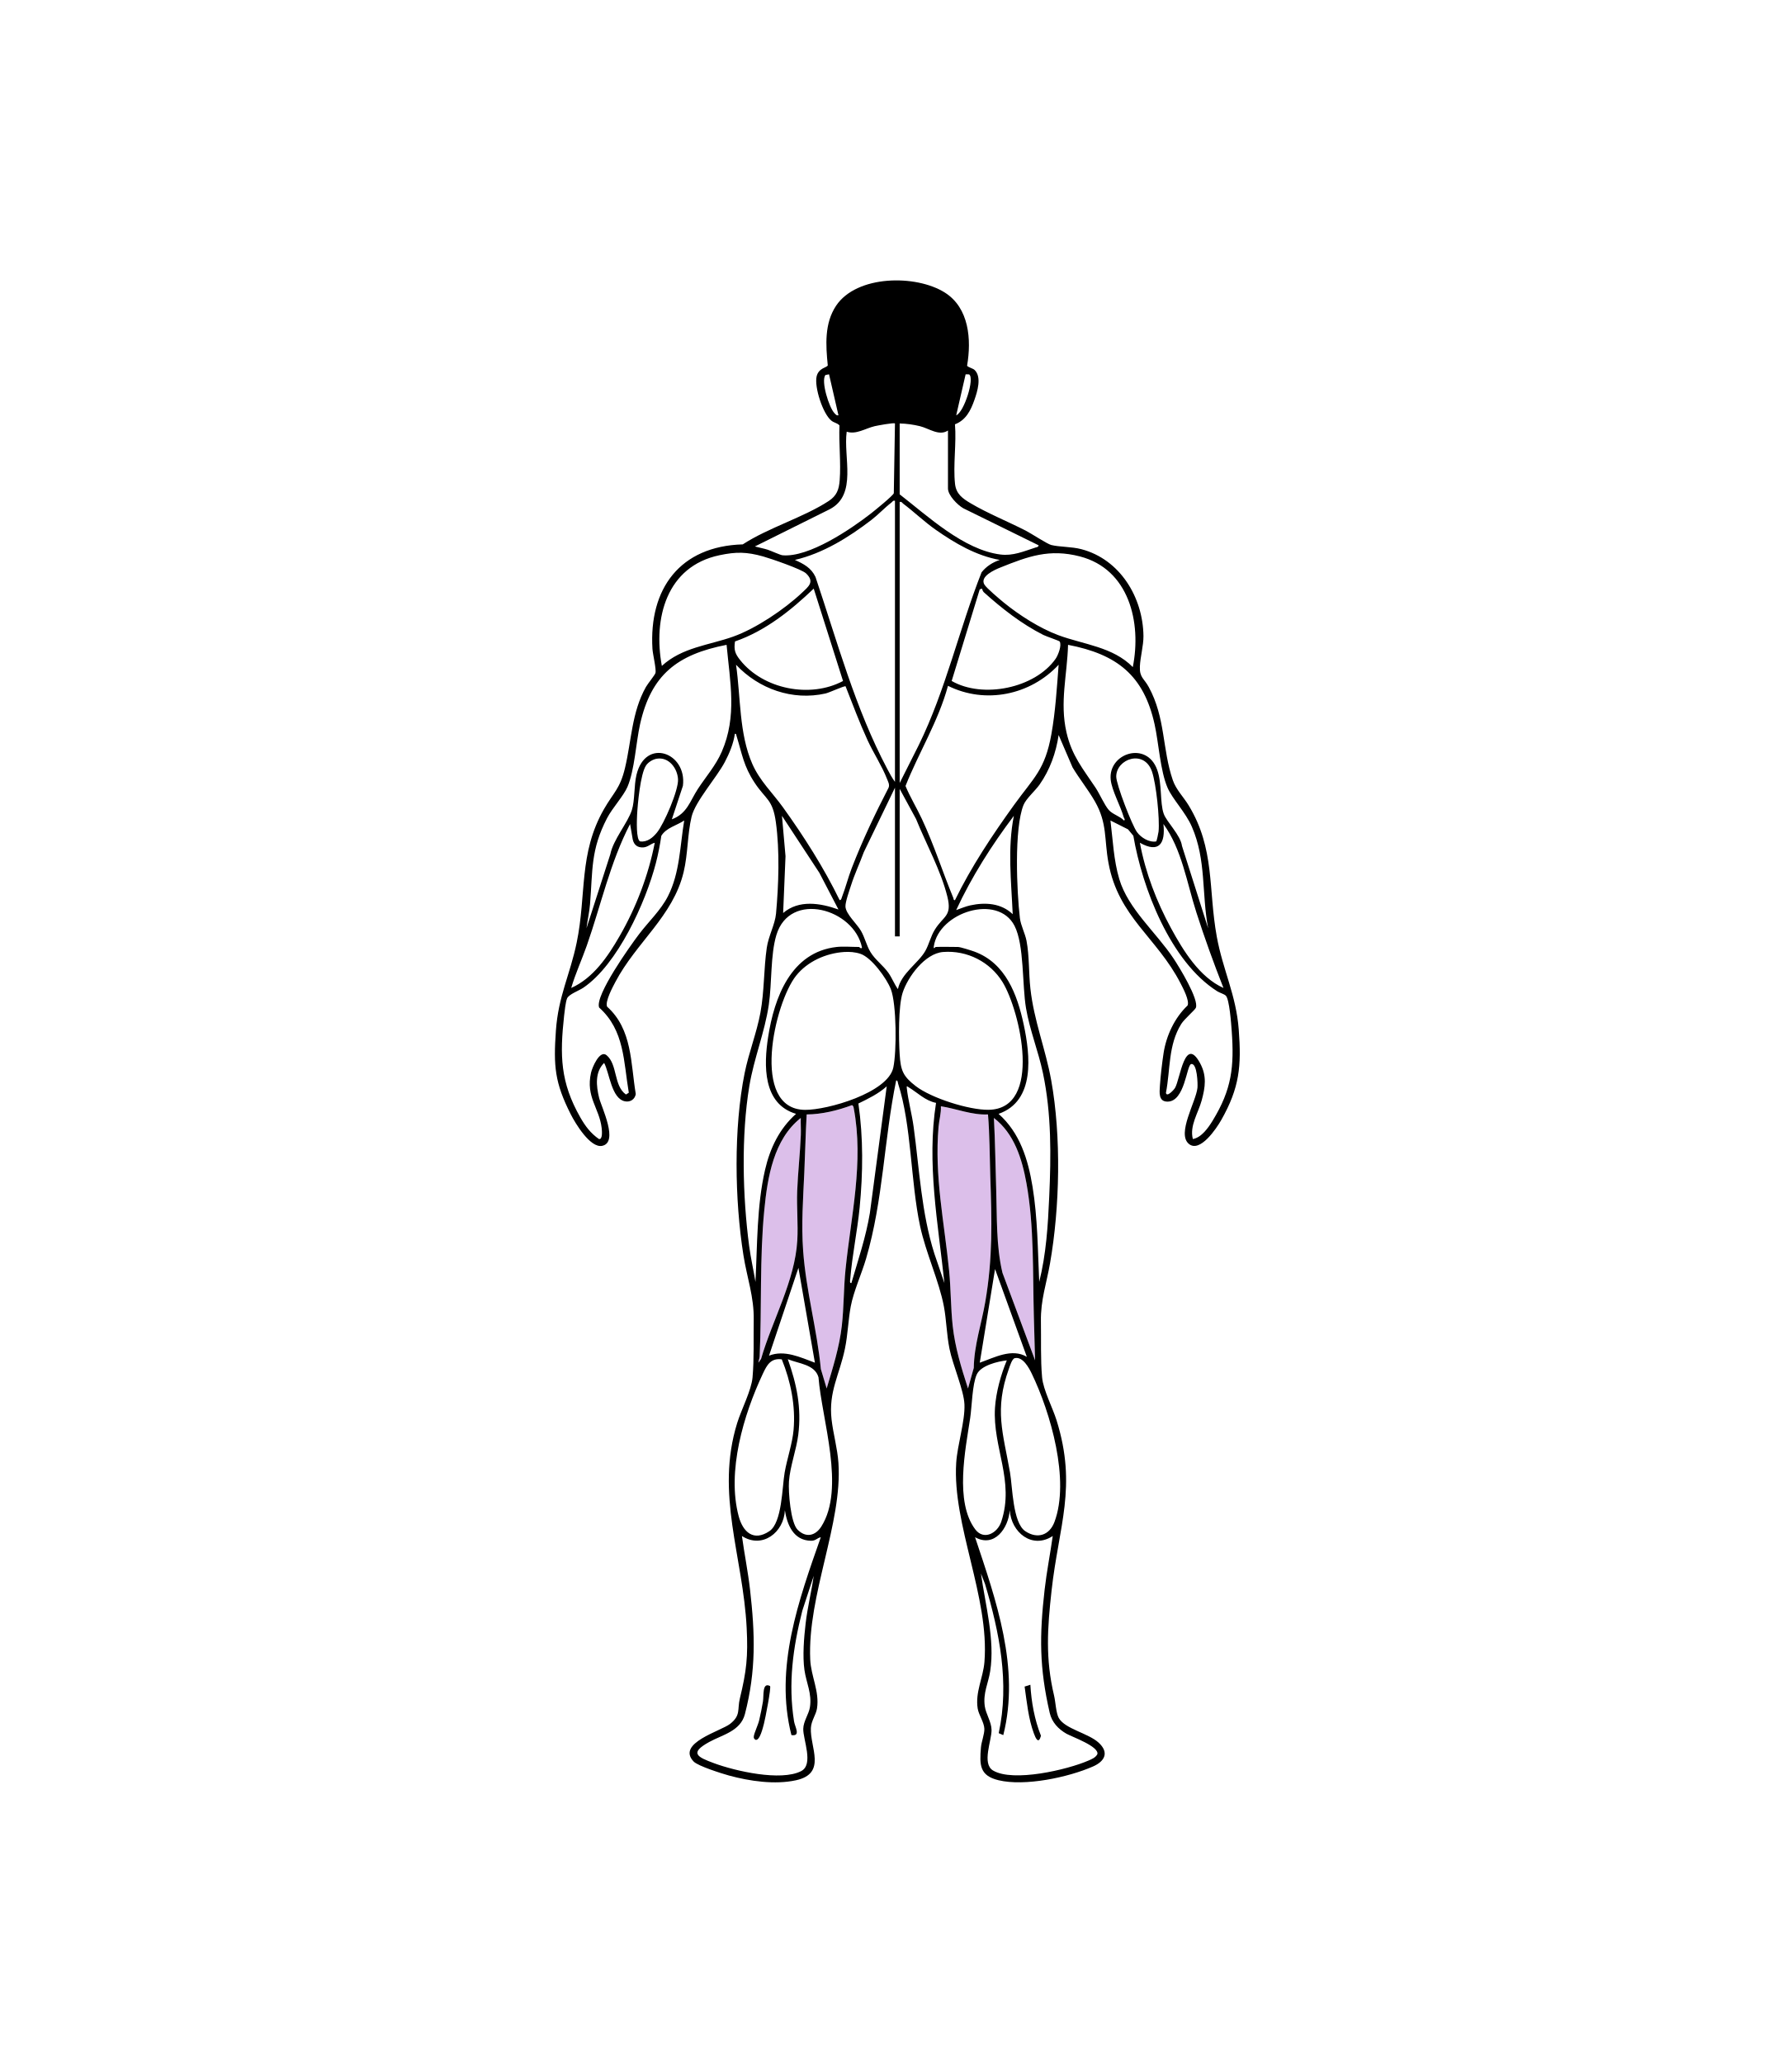
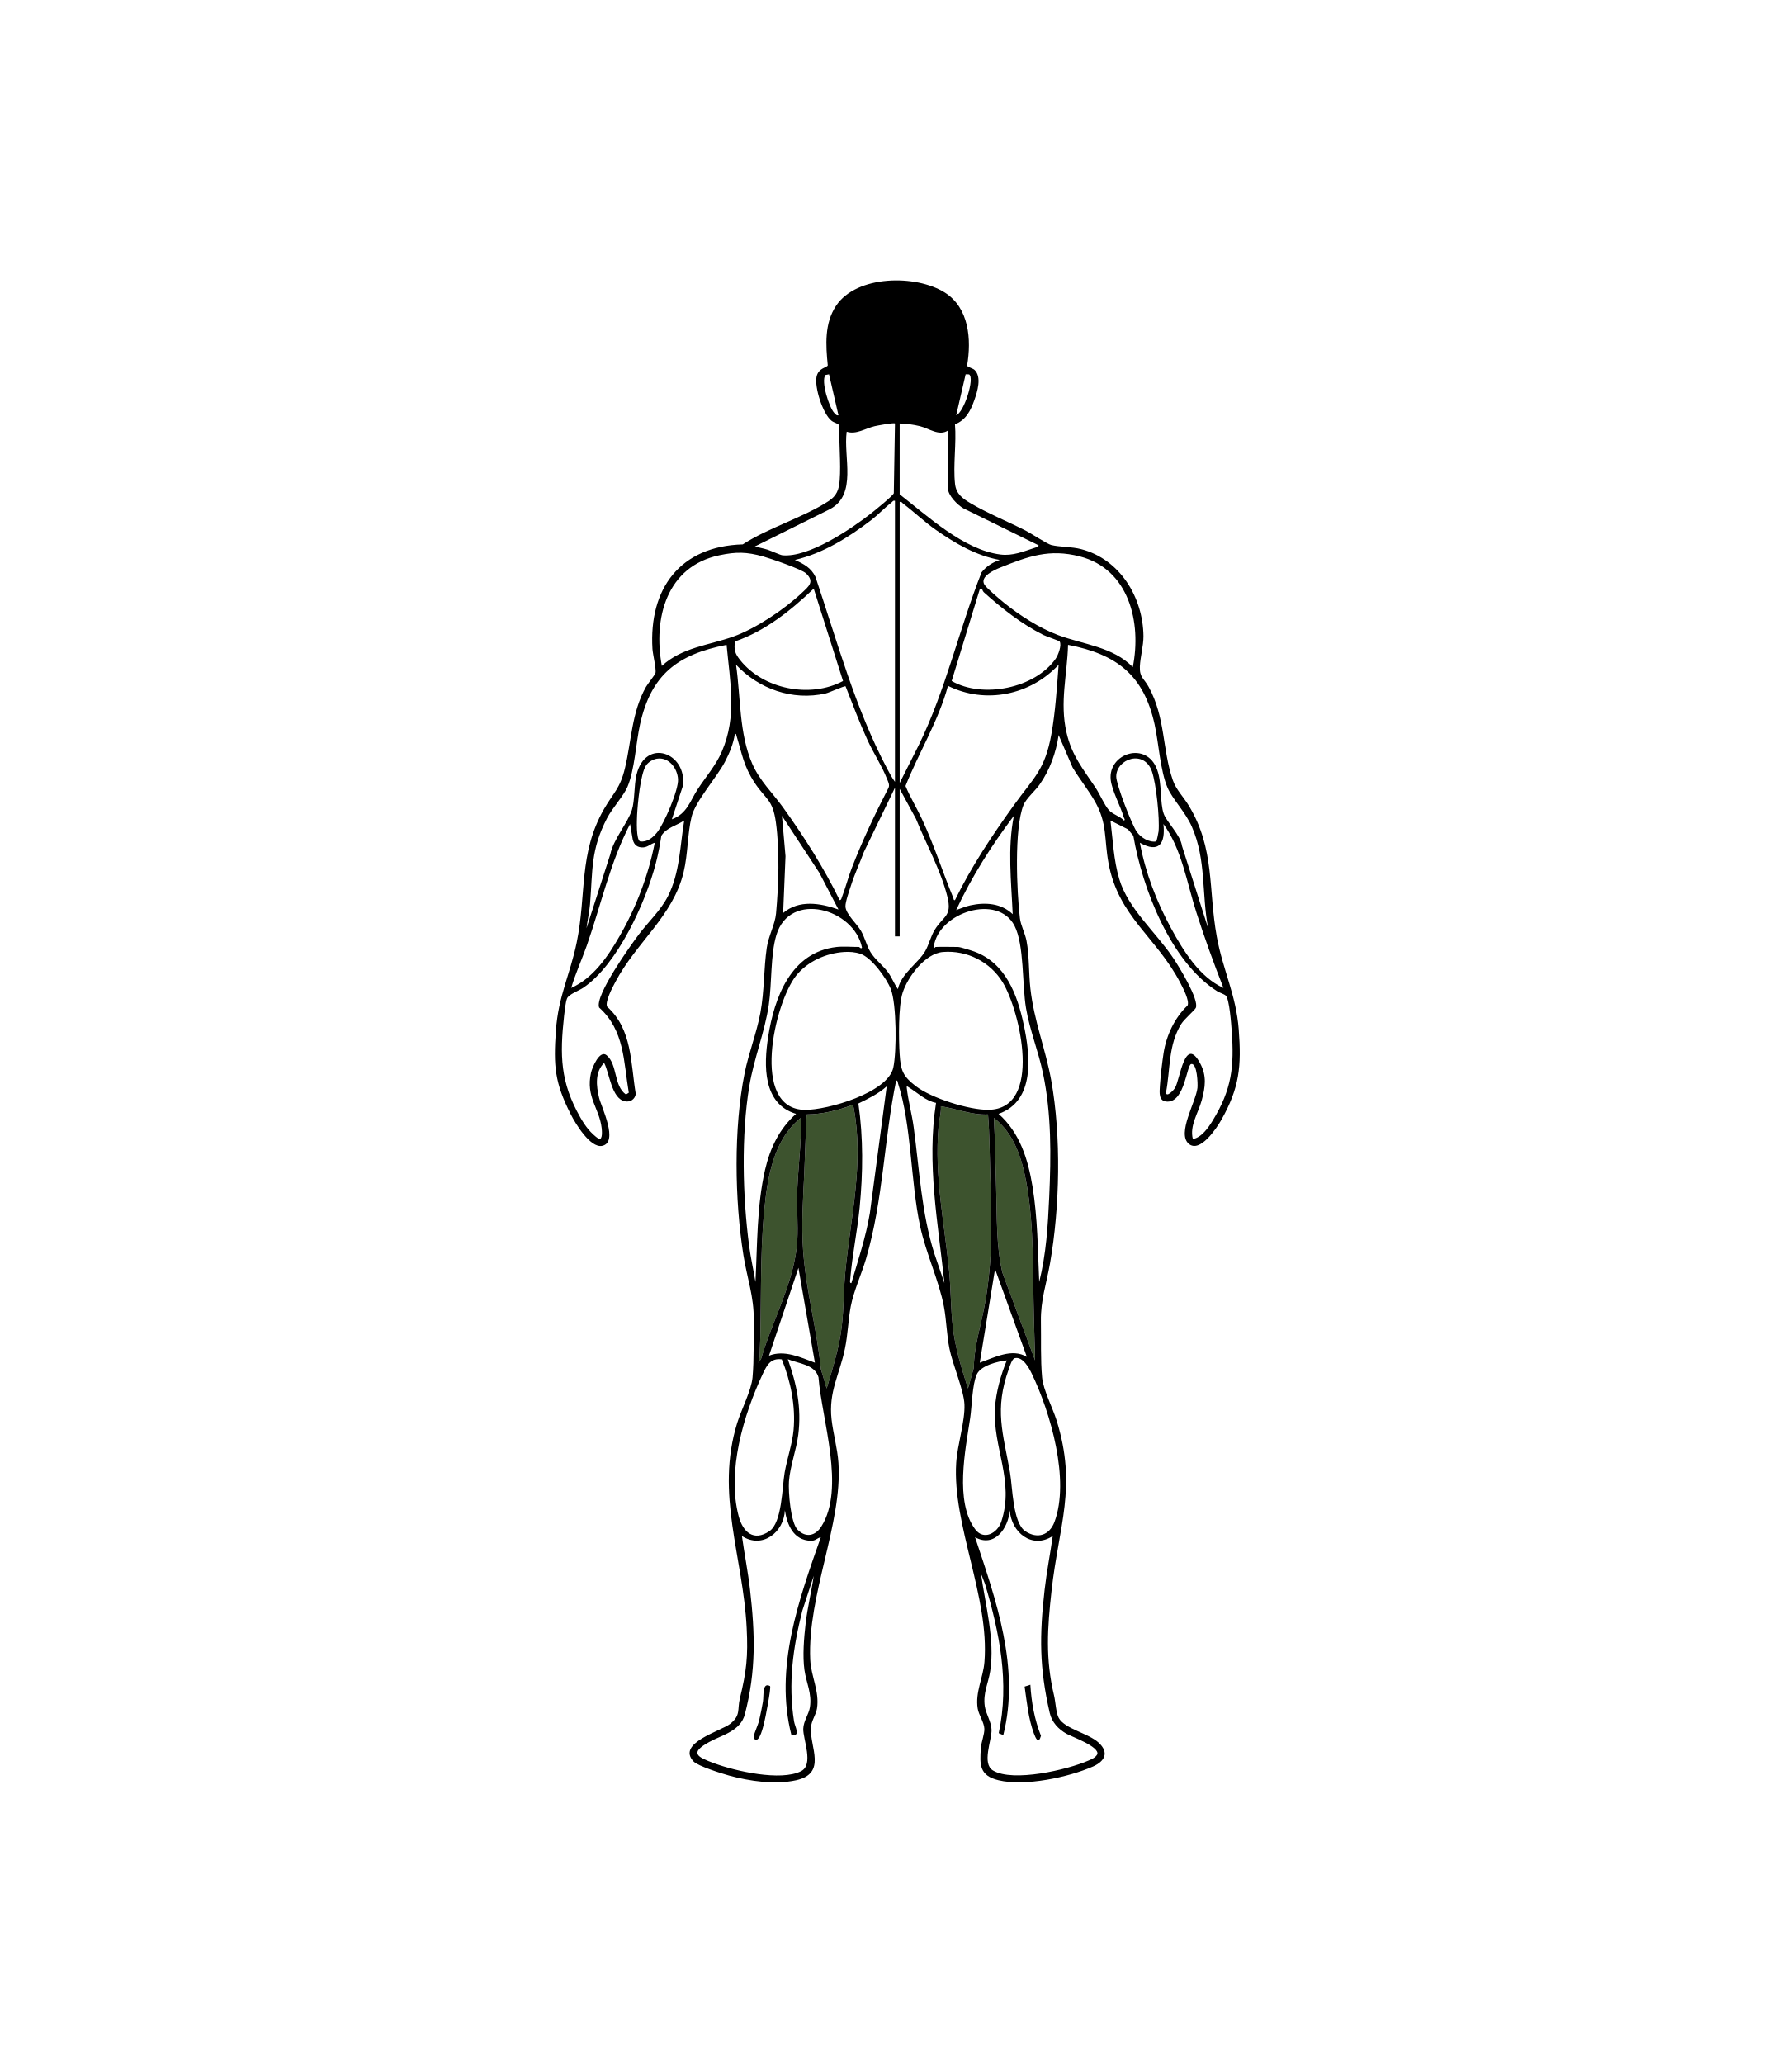
<svg xmlns="http://www.w3.org/2000/svg" width="620" height="714" viewBox="0 0 620 714" fill="none">
-   <path d="M358.141 470.59L346.851 440.3C344.611 430.84 345.001 420.92 344.681 411.26C344.411 403.09 344.341 394.93 343.891 386.74C350.961 392.14 353.651 400.96 355.161 409.35C357.861 424.32 357.301 440.24 357.721 455.42L358.141 470.59Z" fill="#DCBFEA" />
-   <path d="M340.9 450.42C339.59 458 337.04 465.41 336.93 473.21L334.93 480.32C332.65 473.27 330.43 466.06 329.63 458.64C328.95 452.35 329.02 445.92 328.4 439.61C326.73 422.76 323.26 406.96 324.74 389.78C324.94 387.44 325.68 385.07 325.55 382.69C330.98 383.54 336.27 385.78 341.85 385.52C342.44 392.58 342.41 399.71 342.64 406.81C343.15 422.15 343.55 435.09 340.9 450.42Z" fill="#DCBFEA" />
-   <path d="M292.55 439.2C291.9 445.64 292 452.17 291.28 458.59C290.44 466.05 288.15 473.18 286.03 480.32L284.02 473.61C282.68 459.75 278.91 446.72 277.89 432.71C277.22 423.54 277.88 414.68 278.29 405.57C278.59 398.89 278.73 392.2 279.11 385.52C284.39 385.48 289.86 384.14 294.8 382.3C295.23 382.57 295.3 382.83 295.39 383.3C298.95 402.01 294.43 420.68 292.55 439.2Z" fill="#DCBFEA" />
-   <path d="M275.83 412.04C275.62 417.64 276.19 423.53 275.87 429.09C275.04 443.21 267.2 456.68 263.33 470.1L262.41 471.41C262.45 470.63 262.8 470.03 262.84 469.2C263.6 452.4 262.8 435.31 264.45 418.54C265.55 407.28 267.67 394.14 277.07 386.74C277 388.69 277.17 390.67 277.09 392.63C276.83 399.08 276.08 405.59 275.83 412.04Z" fill="#DCBFEA" />
+   <path d="M358.141 470.59L346.851 440.3C344.611 430.84 345.001 420.92 344.681 411.26C344.411 403.09 344.341 394.93 343.891 386.74C350.961 392.14 353.651 400.96 355.161 409.35C357.861 424.32 357.301 440.24 357.721 455.42L358.141 470.59Z" fill="#3D532E" />
+   <path d="M340.9 450.42C339.59 458 337.04 465.41 336.93 473.21L334.93 480.32C332.65 473.27 330.43 466.06 329.63 458.64C328.95 452.35 329.02 445.92 328.4 439.61C326.73 422.76 323.26 406.96 324.74 389.78C324.94 387.44 325.68 385.07 325.55 382.69C330.98 383.54 336.27 385.78 341.85 385.52C342.44 392.58 342.41 399.71 342.64 406.81C343.15 422.15 343.55 435.09 340.9 450.42Z" fill="#3D532E" />
+   <path d="M292.55 439.2C291.9 445.64 292 452.17 291.28 458.59C290.44 466.05 288.15 473.18 286.03 480.32L284.02 473.61C282.68 459.75 278.91 446.72 277.89 432.71C277.22 423.54 277.88 414.68 278.29 405.57C278.59 398.89 278.73 392.2 279.11 385.52C284.39 385.48 289.86 384.14 294.8 382.3C295.23 382.57 295.3 382.83 295.39 383.3C298.95 402.01 294.43 420.68 292.55 439.2Z" fill="#3D532E" />
+   <path d="M275.83 412.04C275.62 417.64 276.19 423.53 275.87 429.09C275.04 443.21 267.2 456.68 263.33 470.1L262.41 471.41C262.45 470.63 262.8 470.03 262.84 469.2C263.6 452.4 262.8 435.31 264.45 418.54C265.55 407.28 267.67 394.14 277.07 386.74C277 388.69 277.17 390.67 277.09 392.63C276.83 399.08 276.08 405.59 275.83 412.04Z" fill="#3D532E" />
  <path d="M263.98 588.625C264.32 586.585 263.671 581.787 266.44 583.256C266.9 583.746 264.761 594.666 264.331 596.266C264.001 597.476 262.92 602.296 261.39 601.846C260.821 601.426 260.741 601.225 260.841 600.526C261.031 599.316 262.32 596.656 262.69 595.046C263.18 592.986 263.63 590.715 263.98 588.625Z" fill="black" />
  <path d="M356.51 582.806C356.86 588.826 357.94 594.866 360.18 600.466C359.34 603.545 358.34 601.326 357.72 599.636C355.81 594.456 355.3 588.866 354.52 583.436L356.51 582.806Z" fill="black" />
  <path fill-rule="evenodd" clip-rule="evenodd" d="M289.281 105.776C296.381 95.126 316.89 94.896 326.9 101.196C335.35 106.516 336.161 117.496 334.621 126.476C334.721 126.976 336.62 127.406 337.23 127.995C339.75 130.455 338.16 135.485 337.14 138.375C335.88 141.985 334.191 145.356 330.421 146.776C330.971 153.335 329.74 160.926 330.44 167.365C330.82 170.895 333.061 172.456 335.871 174.115C341.651 177.545 348.8 180.446 354.89 183.556C356.77 184.516 362.34 188.185 363.741 188.535C366.641 189.245 370.72 189.086 374.11 189.966C387.52 193.456 395.5 206.655 395.64 220.045C395.67 223.325 394.54 227.286 394.4 230.566C394.25 234.406 395.821 234.626 397.461 237.646C403.31 248.366 402.081 259.046 405.791 269.865C406.931 273.185 409.46 275.626 411.27 278.596C420.43 293.626 418 307.526 421.01 324.016C423.12 335.596 427.71 344.186 428.61 356.155C429.57 368.805 428.891 376.246 422.581 387.405C420.941 390.316 415.151 399.005 411.291 395.655C407.161 392.055 413.77 381.216 414.32 376.356C414.47 375.026 414.251 367.596 412.131 368.096C410.551 368.478 410 381.075 403.97 381.085C400.791 381.095 401.181 377.926 401.331 375.596C401.551 372.256 402.09 367.636 402.6 364.306C403.54 358.236 406.41 352.095 410.9 347.835C411.65 346.195 409.321 341.796 408.461 340.136C400.281 324.246 386.971 317.275 383.531 298.495C382.011 290.216 383.19 284.836 378.841 277.226C376.511 273.166 373.52 269.486 371.11 265.466L366.291 254.266C365.401 260.366 363.261 266.346 359.701 271.405C358.231 273.505 355.04 276.256 354.15 278.446C350.85 286.566 351.8 308.525 352.89 317.615C353.2 320.175 354.68 322.856 355.18 325.466C356.18 330.756 355.92 336.586 356.52 341.966C357.75 353.136 361.76 362.846 363.72 373.696C367.23 393.155 366.72 417.565 363.31 437.045C362.08 444.085 360.041 449.716 360.161 457.035C360.271 463.255 360 470.316 360.57 476.486C360.97 480.836 364.221 486.976 365.581 491.346C372.761 514.366 366.33 527.836 363.85 550.205C362.4 563.275 361.67 573.766 364.72 586.596C365.24 588.786 365.371 592.566 366.341 594.306C368.471 598.106 376.56 599.546 380.15 602.856C383.8 606.216 382.311 609.256 378.211 611.066C369.651 614.846 354.591 618.026 345.501 615.836C338.941 614.266 338.891 610.565 339.411 604.486C339.571 602.536 340.651 599.895 340.591 598.035C340.51 595.786 338.621 593.186 338.281 591.016C337.381 585.396 340.191 580.345 340.621 574.905C342.391 552.456 329.49 527.525 330.85 506.045C331.24 499.845 333.951 491.626 333.701 485.806C333.491 480.876 329.661 472.195 328.531 466.615C327.531 461.676 327.49 456.716 326.591 451.936C324.94 443.166 320.35 433.475 318.341 424.085C315.051 408.655 315.4 389.216 310.76 374.896C310.631 374.476 310.66 373.676 310.07 373.776C305.84 394.366 305.62 415.046 299.68 435.346C298.12 440.686 295.36 446.646 294.36 451.936C293.47 456.706 293.37 461.615 292.35 466.545C290.48 475.615 286.641 481.386 287.72 490.995C288.29 496.005 289.76 501.015 290.1 506.045C291.53 527.005 279.351 551.726 280.341 574.096C280.591 579.846 283.61 585.136 282.68 591.016C282.33 593.236 280.71 595.216 280.57 597.736C280.19 604.396 286.181 613.466 275.461 615.836C268.181 617.456 259.34 616.155 252.22 614.205C249.75 613.525 241.491 610.926 239.991 609.356C233.952 603.006 249.37 598.866 252.6 596.356C256.41 593.386 255.061 591.376 255.991 587.566C258.301 578.076 258.85 573.066 258.35 563.146C257.1 538.396 247.45 516.816 255.07 492.256C256.5 487.626 259.991 480.966 260.381 476.486C260.941 470.156 260.691 463.006 260.791 456.636C260.931 448.606 258.46 441.996 257.23 434.216C254.19 415.036 253.81 390.306 257.64 371.256C259.05 364.216 261.8 357.366 263.1 350.356C264.49 342.856 264.23 335.205 265.31 327.835C265.9 323.775 268.17 319.775 268.51 316.035C269.41 306.065 269.821 294.395 268.461 284.495C267.351 276.396 265.01 276.696 261.091 270.756C257.291 264.986 256.791 260.915 254.871 254.665C254.751 254.275 254.79 253.736 254.26 253.856C253.8 257.186 252.36 260.625 250.8 263.585C247.97 268.985 240.581 277.176 239.291 282.516C237.841 288.506 238.051 295.385 236.541 301.665C232.871 316.995 220.14 325.966 212.9 339.736C211.97 341.486 209.271 346.525 210.06 348.236C218.83 356.125 218.18 367.775 219.98 378.455C219.68 380.285 218.09 381.336 216.27 380.986C211.551 380.085 210.901 371.175 209.031 367.696C205.791 370.885 206.291 375.656 207.291 379.756C208.081 382.987 214.18 395.196 208.331 396.386C204.231 397.215 199.07 388.606 197.48 385.466C191.93 374.496 191.481 368.786 192.341 356.556C193.191 344.516 197.211 337.315 199.541 326.045C202.971 309.435 200.171 295.275 208.97 279.915C212.33 274.046 214.521 272.906 216.251 265.676C218.531 256.116 218.541 246.466 223.491 237.646C224.151 236.476 226.6 233.516 226.791 232.806C227.141 231.526 225.861 226.306 225.751 224.476C224.491 203.646 235.281 188.936 257.001 188.316C265.851 182.546 278.11 178.965 286.73 173.316C289.5 171.496 290.281 169.395 290.531 166.165C291.011 160.075 290.191 153.325 290.461 147.165C289.671 146.286 288.66 146.316 287.65 145.506C284.69 143.126 281.741 133.916 282.541 130.266C283.221 127.226 286.14 127.196 286.411 126.386C285.711 119.396 285.211 111.896 289.281 105.776ZM271.57 522.446C271.25 530.045 263.801 535.936 256.711 531.356C257.551 537.526 258.8 543.656 259.51 549.846C261.27 565.276 261.651 577.876 257.741 592.966C256.211 598.866 249.96 600.105 245.43 602.585C238.411 606.435 241.231 607.796 247.11 609.966C254.41 612.656 270.13 616.275 277.18 612.695C281.66 610.425 277.84 601.765 277.93 598.045C277.991 595.415 279.86 592.965 280.23 590.615C280.99 585.816 278.981 582.195 278.341 577.696C277.651 572.806 278.181 566.556 278.751 561.596C279.391 556.066 280.76 550.636 281.55 545.136L277.6 557.205C274.37 569.975 272.651 582.316 274.741 595.466C275.041 597.386 277.19 600.746 273.831 600.216C267.891 576.926 276.351 553.526 284.001 531.766C282.551 532.116 282.27 533.035 280.56 532.995C274.531 532.865 272.36 527.485 271.57 522.446ZM349.381 522.446C348.901 528.685 344.061 535.515 337.371 531.766C344.661 553.596 353 577.006 347.14 600.226L345.56 599.556C349.34 582.136 345.821 564.726 340.831 547.966L339.411 544.325C340.901 555.105 344.31 567.206 342.61 578.106C341.95 582.356 340.1 585.576 340.73 590.196C341.1 592.885 343.031 595.616 343.081 598.426C343.14 602.096 339.631 610.106 343.591 612.466C350.541 616.606 369.291 612.216 376.581 609.046C377.761 608.536 379.04 608.035 379.69 606.835C380.379 604.155 370.881 600.816 369.01 599.756C366.181 598.146 363.961 595.786 363.211 592.556C359.601 576.896 359.621 565.856 361.451 549.846C362.161 543.646 363.381 537.526 364.251 531.356C357.081 536.025 349.891 530.085 349.381 522.446ZM270.501 470.245C266.671 469.716 265.351 472.236 263.961 475.186C257.271 489.386 251.42 509.036 255.6 524.556C257.05 529.936 260.701 533.376 266.211 529.676C270.631 526.706 270.611 514.416 271.491 509.396C272.321 504.616 274.151 499.446 274.581 494.646C275.311 486.356 273.611 477.885 270.501 470.245ZM356.991 475.186C356.051 473.226 353.89 469.155 351.091 469.835C350.161 470.066 349.41 472.576 349.07 473.526C343.96 487.725 347.07 495.666 349.47 509.396C350.34 514.366 350.391 526.746 354.741 529.676C358.931 532.486 363.13 531.105 364.85 526.486C370.25 512.056 363.521 488.686 356.991 475.186ZM348.36 470.596C345.24 470.936 339.39 472.346 337.97 475.446C336.39 478.905 336.29 486.505 335.68 490.585C334.05 501.445 330.25 519.496 337.44 529.056C340.36 532.946 345.1 530.425 346.44 526.405C351.14 512.315 343.4 500.706 344.27 486.986C344.62 481.616 346.3 475.546 348.36 470.596ZM272.591 470.186C275.68 478.906 277.361 486.966 276.211 496.266C275.541 501.596 273.34 507.306 272.98 512.506C272.74 516.026 273.531 526.755 275.991 529.196C278.861 532.055 282.111 531.315 284.171 528.085C292.57 514.885 284.341 491.065 283.201 476.446C281.941 471.956 276.3 471.736 272.591 470.186ZM294.8 382.295C289.861 384.135 284.39 385.476 279.11 385.516C278.73 392.196 278.591 398.886 278.291 405.566C277.881 414.675 277.22 423.535 277.89 432.705C278.91 446.715 282.68 459.746 284.02 473.606L286.031 480.316C288.151 473.176 290.441 466.045 291.281 458.585C292.001 452.165 291.9 445.635 292.55 439.196C294.43 420.676 298.95 402.005 295.39 383.295C295.3 382.826 295.23 382.565 294.8 382.295ZM325.55 382.686C325.68 385.066 324.941 387.436 324.741 389.776C323.261 406.956 326.73 422.756 328.4 439.606C329.02 445.916 328.951 452.346 329.631 458.636C330.431 466.056 332.65 473.266 334.93 480.316L336.93 473.205C337.04 465.405 339.59 457.995 340.9 450.415C343.55 435.085 343.15 422.146 342.64 406.806C342.41 399.706 342.44 392.576 341.85 385.516C336.271 385.776 330.98 383.536 325.55 382.686ZM277.07 386.736C267.671 394.136 265.551 407.276 264.451 418.535C262.801 435.305 263.601 452.396 262.841 469.196C262.801 470.025 262.451 470.626 262.411 471.405L263.331 470.096C267.201 456.676 275.041 443.205 275.871 429.085C276.191 423.525 275.621 417.635 275.831 412.035C276.081 405.585 276.831 399.075 277.091 392.625C277.17 390.665 277 388.685 277.07 386.736ZM266.081 468.966C271.401 466.856 276.971 469.556 281.961 471.396L276.26 438.585L266.081 468.966ZM339.001 471.396C344.051 469.636 350.121 466.286 355.291 469.375L344.291 438.995L339.001 471.396ZM343.89 386.736C344.34 394.926 344.41 403.086 344.68 411.256C345 420.916 344.61 430.835 346.85 440.295L358.14 470.585L357.72 455.415C357.3 440.236 357.861 424.316 355.161 409.346C353.651 400.956 350.96 392.136 343.89 386.736ZM306.81 375.795C303.94 378.375 300.45 380.056 297.01 381.736C298.73 393.646 298.6 405.756 297.44 417.726C296.63 425.976 294.86 434.176 294.19 442.446C294.15 442.885 293.891 443.955 294.581 443.856C296.921 435.836 299.61 427.905 300.98 419.625L306.81 375.795ZM314.421 376.136C313.861 375.796 313.651 375.456 313.751 376.386C314.221 380.696 315.521 385.396 316.121 389.825C318.121 404.525 318.8 419.506 323.31 433.726L326.77 443.856C324.57 423.096 320.591 402.426 323.871 381.516C320.141 380.786 317.43 377.946 314.421 376.136ZM298.251 327.795C295.55 314.356 273.281 308.016 268.631 323.446C266.551 330.365 267.11 340.065 266.01 347.575C264.6 357.145 260.86 366.105 259.27 375.705C256.43 392.795 256.941 413.885 259.211 431.035C259.751 435.185 260.72 439.325 261.39 443.455C262.05 430.686 261.831 417.146 264.72 404.636C266.44 397.206 269.66 390.436 275.44 385.316C263.851 381.865 264.271 368.445 265.781 358.696C267.891 345.136 273.621 329.355 289.501 327.585C291.781 327.335 294.841 327.585 297.241 327.585C297.323 327.588 297.991 328.424 298.251 327.795ZM351.031 320.276C345.271 309.046 324.85 315.546 323.1 327.386C322.921 328.614 323.589 327.597 323.72 327.585C326.28 327.485 328.891 327.585 331.461 327.585C332.271 327.585 336.14 328.815 337.171 329.196C347.95 333.176 351.981 344.036 354.201 354.396C356.461 364.996 358.3 380.856 345.51 385.316C352.89 391.856 355.71 401.055 357.26 410.495C359.04 421.365 359.07 432.475 359.57 443.455C361.98 433.835 362.591 423.955 363.031 414.085C363.681 399.826 363.831 385.326 360.871 371.256C359.281 363.656 356.301 356.415 355.001 348.736C353.631 340.646 354.431 326.926 351.031 320.276ZM236.741 283.835C234.081 285.595 230.56 286.325 228.82 289.125C228.35 292.325 227.74 295.455 226.93 298.585C223.42 312.145 213.661 333.676 201.831 341.686C200.301 342.726 196.801 343.936 196.201 345.405C195.711 346.585 195.35 349.855 195.19 351.295C193.68 365.125 193.83 374.346 200.82 386.596C202.53 389.586 204.361 392.026 207.22 394.016C208.6 394.336 208.27 391.007 208.18 390.216C207.38 383.316 202.601 379.475 204.501 371.075C204.911 369.245 207.511 363.056 209.881 365.035C213.73 368.245 212.281 375.605 216.581 378.625L217.57 378.006C215.73 367.256 216.15 356.485 207.3 348.535C205.752 344.385 218.19 327.017 221.1 323.176C224.38 318.836 228.61 314.925 231.11 310.035C235.24 301.935 235.271 292.605 236.741 283.835ZM384.22 283.835C385.06 290.595 385.32 297.515 387.27 304.085C390.36 314.485 400.02 322.495 406.06 331.585C407.92 334.375 414.95 345.776 413.76 348.646C413.46 349.376 409.73 352.586 408.73 354.196C404.16 361.515 404.991 369.926 403.421 378.035C403.671 379.705 406.12 377.086 406.56 376.346C408.34 373.356 409.941 357.976 415.251 367.825C417.611 372.205 417.031 376.066 415.791 380.655C414.601 385.025 411.54 389.426 412.73 394.026C415.73 393.496 418.071 390.135 419.581 387.665C426.21 376.826 427.081 369.016 426.171 356.556C426.011 354.326 425.391 345.595 424.121 344.415C423.511 343.845 422.001 343.435 421.161 342.905C404.981 332.665 395.25 307.295 392.14 289.115L390.3 286.896L384.22 283.835ZM297.711 329.955C295.891 329.345 293.95 329.205 292.06 329.325C285.791 329.736 279.381 332.596 275.451 337.526C267.991 346.866 259.501 383.705 278.501 383.936C286.241 384.026 307.191 378.025 309.081 369.335C310.291 363.765 310.23 347.356 308.23 342.176C306.8 338.476 301.541 331.215 297.711 329.955ZM346.911 339.776C342.611 332.756 334.631 328.656 326.281 329.325C320.041 329.836 314.11 337.896 312.32 343.396C310.8 348.086 310.951 359.506 311.281 364.676C311.631 370.275 312.401 372.286 316.86 375.726C322.25 379.876 335.281 384.005 342.031 383.915C360.93 383.655 352.961 349.676 346.911 339.776ZM298.881 294.785C297.481 298.605 295.71 302.335 294.48 306.205C293.93 307.945 292.451 312.016 292.531 313.606C292.651 316.195 296.52 319.595 297.921 322.045C299.27 324.425 299.821 327.075 301.18 329.335C302.8 332.025 305.58 333.966 307.39 336.535C308.66 338.345 309.401 340.375 310.68 342.165C311.82 336.686 317.75 333.216 320.18 328.926C321.45 326.666 322.011 323.946 323.43 321.636C326.43 316.766 329.491 317.055 327.791 310.165C325.541 301.095 320.44 291.945 316.94 283.285L311.291 272.896V323.936H309.661V272.486L298.881 294.785ZM218.01 285.056C211.111 298.316 207.971 313.035 203.041 327.085C201.311 332.005 199.11 336.766 197.64 341.766C205.31 338.346 210.35 330.836 214.4 323.806C220.11 313.926 224.37 302.735 226.55 291.535C225.181 291.865 224.18 293.026 222.64 293.136C220.611 293.276 219.38 292.335 218.93 290.405L218.01 285.056ZM402.55 285.045C403.28 291.765 401.06 295.295 394.4 291.535C396.31 301.845 400.18 311.916 405.19 321.115C409.4 328.845 415.03 338.036 423.32 341.766C419.93 333.156 416.781 324.456 413.951 315.646C410.651 305.406 408.95 293.825 402.55 285.045ZM251.4 223.066C234.291 226.396 225.261 233.456 221.451 250.596C220.031 256.996 219.59 266.375 217.1 272.205C215.76 275.335 211.89 279.486 210.05 283.016C204.321 294.036 205.11 301.026 204.15 312.795C203.92 315.575 203.26 318.346 202.93 321.106L211.18 295.486C212.19 290.426 217.231 284.625 218.631 280.205C219.68 276.895 219.33 271.736 220.23 268.016C223.35 255.076 237.76 260.346 236.291 271.835L232.461 283.426C237.79 281.446 238.721 277.106 241.461 272.926C244.261 268.656 247.66 264.805 249.72 260.075C255.09 247.765 252.59 235.926 251.4 223.066ZM369.55 223.066C369.26 233.555 366.611 242.895 369.01 253.375C370.87 261.465 374.701 265.916 379.091 272.526C380.5 274.665 382.121 278.426 383.621 280.176C384.951 281.715 387.47 282.316 388.9 283.835C389.47 283.615 388.9 283.025 388.81 282.705C387.72 278.805 384.71 273.495 384.31 269.745C383.331 260.606 396.77 256.096 400.4 266.325C402.14 271.235 401.28 277.636 402.65 281.506C403.63 284.306 408.48 288.876 408.97 292.636L418.02 321.106C415.73 309.026 417.42 297.545 412.39 285.995C410.22 280.996 405.71 276.485 403.97 272.486C401.451 266.656 400.921 257.036 399.501 250.596C395.761 233.626 386.5 226.326 369.55 223.066ZM350.8 282.216C343.131 292.376 336.22 303.256 330.841 314.825C332.47 314.275 334.001 313.566 335.72 313.196C340.93 312.056 346.43 312.436 350.4 316.245C349.9 304.916 348.561 293.436 350.8 282.216ZM271.791 296.176L270.97 315.835C276.46 311.156 283.83 312.385 290.11 314.625L283.51 301.946L270.56 282.216L271.791 296.176ZM366.291 229.955C356.561 240.435 340.981 243.705 328.001 237.245C324.721 249.415 317.92 260.276 313.31 271.896C314.9 275.746 317.18 279.456 318.97 283.285C323.25 292.425 326.061 301.456 329.831 310.575C329.991 310.955 329.881 311.495 330.43 311.375C336.1 299.755 343.331 288.916 350.881 278.436C357.691 268.996 361.551 266.386 363.781 253.986C365.181 246.186 365.691 237.865 366.291 229.955ZM254.671 229.955C256.301 241.155 255.691 253.756 260.3 264.256C262.88 270.136 267.23 274.166 270.89 279.245C278.16 289.345 285.08 300.216 290.52 311.386C291.14 311.326 291.14 310.766 291.31 310.346C292.57 307.096 293.43 303.626 294.69 300.346C298.37 290.806 302.761 281.555 307.451 272.495C307.901 271.396 307.261 270.376 306.881 269.386C305.231 265.086 302.2 260.455 300.22 256.155C297.4 250.016 295.04 243.695 292.57 237.415C292.203 237.159 286.949 239.596 285.64 239.896C274.18 242.475 262.55 238.315 254.671 229.955ZM398.591 266.905C395.91 259.106 386.23 262.476 386.22 268.646C386.211 271.346 391.671 285.485 393.411 287.856C394.791 289.756 397.601 291.505 400.05 291.075C400.231 290.954 400.821 288.167 400.871 287.636C401.301 283.166 400.051 271.185 398.591 266.905ZM234.6 269.556C234.38 265.756 231.42 261.795 227.27 262.455C225.88 262.675 224.3 263.646 223.52 264.816C221.57 267.766 220.62 278.175 220.43 281.995C220.36 283.495 220.021 290.573 221.52 291.085C223.99 291.355 225.861 289.776 227.3 288.016C229.77 285.016 234.83 273.266 234.6 269.556ZM312.52 174.245C312.111 173.945 312.01 173.466 311.291 173.646V270.865L317.881 257.776C327.261 238.656 331.841 217.666 339.631 197.976C341.28 195.906 343.441 194.536 345.921 193.696C337.791 192.255 330.451 187.945 323.791 183.285C319.811 180.505 316.33 177.115 312.52 174.245ZM309.661 173.236C308.951 173.066 308.85 173.526 308.44 173.846C306.15 175.586 303.88 178.046 301.48 179.886C293.65 185.896 284.751 191.436 275.031 193.696C278.061 195.065 280.671 196.416 282.161 199.575C289.711 221.985 295.891 245.016 307.01 266.016C307.76 267.446 308.701 269.196 309.661 270.466V173.236ZM281.55 203.625C273.651 211.165 264.79 218.276 254.31 221.896C253.87 224.815 254.341 226.146 256.091 228.335C264.08 238.415 280.33 241.655 291.69 235.575L281.55 203.625ZM338.991 203.875L329.281 235.566C340.051 241.755 358.071 238.095 365.241 227.905C366.111 226.665 367.46 223.175 366.64 221.905C366.476 221.654 361.99 220.136 360.98 219.636C353.38 215.776 346.68 210.516 340.381 204.856C339.961 204.466 339.8 203.625 339.8 203.625L338.991 203.875ZM373.621 192.476C363.101 189.766 355.82 192.426 346.121 196.325C344.161 197.105 338.931 199.396 340.6 202.216C341.311 203.436 345.98 207.345 347.36 208.476C352.67 212.806 359.74 217.326 366.19 219.726C374.94 222.976 385.081 223.746 391.951 230.766C395.041 215.346 390.68 196.876 373.621 192.476ZM264.031 192.486C258.321 190.896 254.741 190.846 248.951 192.066C230.611 195.906 225.941 213.886 229.001 230.356C236.03 223.916 245.18 223.245 253.65 220.236C261.52 217.446 271.441 210.765 277.491 205.045C279.761 202.895 281.97 201.295 278.9 198.356C277.379 196.905 266.661 193.216 264.031 192.486ZM309.661 146.495C309.298 146.136 303.62 147.206 302.65 147.426C299.39 148.196 296.24 150.415 292.961 149.335C291.731 158.095 296.731 171.106 287.121 176.146L261.19 189.035C262.63 189.445 264.14 189.686 265.57 190.146C266.74 190.526 270.03 192.025 270.741 192.085C279.801 192.925 294.311 183.116 301.291 177.676C302.501 176.736 309.11 171.386 309.26 170.606L309.661 146.495ZM311.291 171.006C321.051 178.576 333.431 190.215 346.171 191.825C350.46 192.365 354.141 190.755 358.3 189.405C358.76 189.256 359.29 189.276 359.36 188.636L333.32 175.835C331.31 174.705 328.001 171.335 328.001 168.986V148.926C324.951 150.956 321.5 148.226 318.3 147.426C316.091 146.886 313.571 146.525 311.291 146.495V171.006ZM285.591 129.726C283.981 131.886 286.881 140.975 288.671 142.865C289.09 143.305 289.411 143.805 290.11 143.665L286.85 129.486L285.591 129.726ZM330.85 143.665C333.56 142.635 337.34 130.757 335.3 129.506L334.11 129.486L330.85 143.665Z" fill="black" />
</svg>
